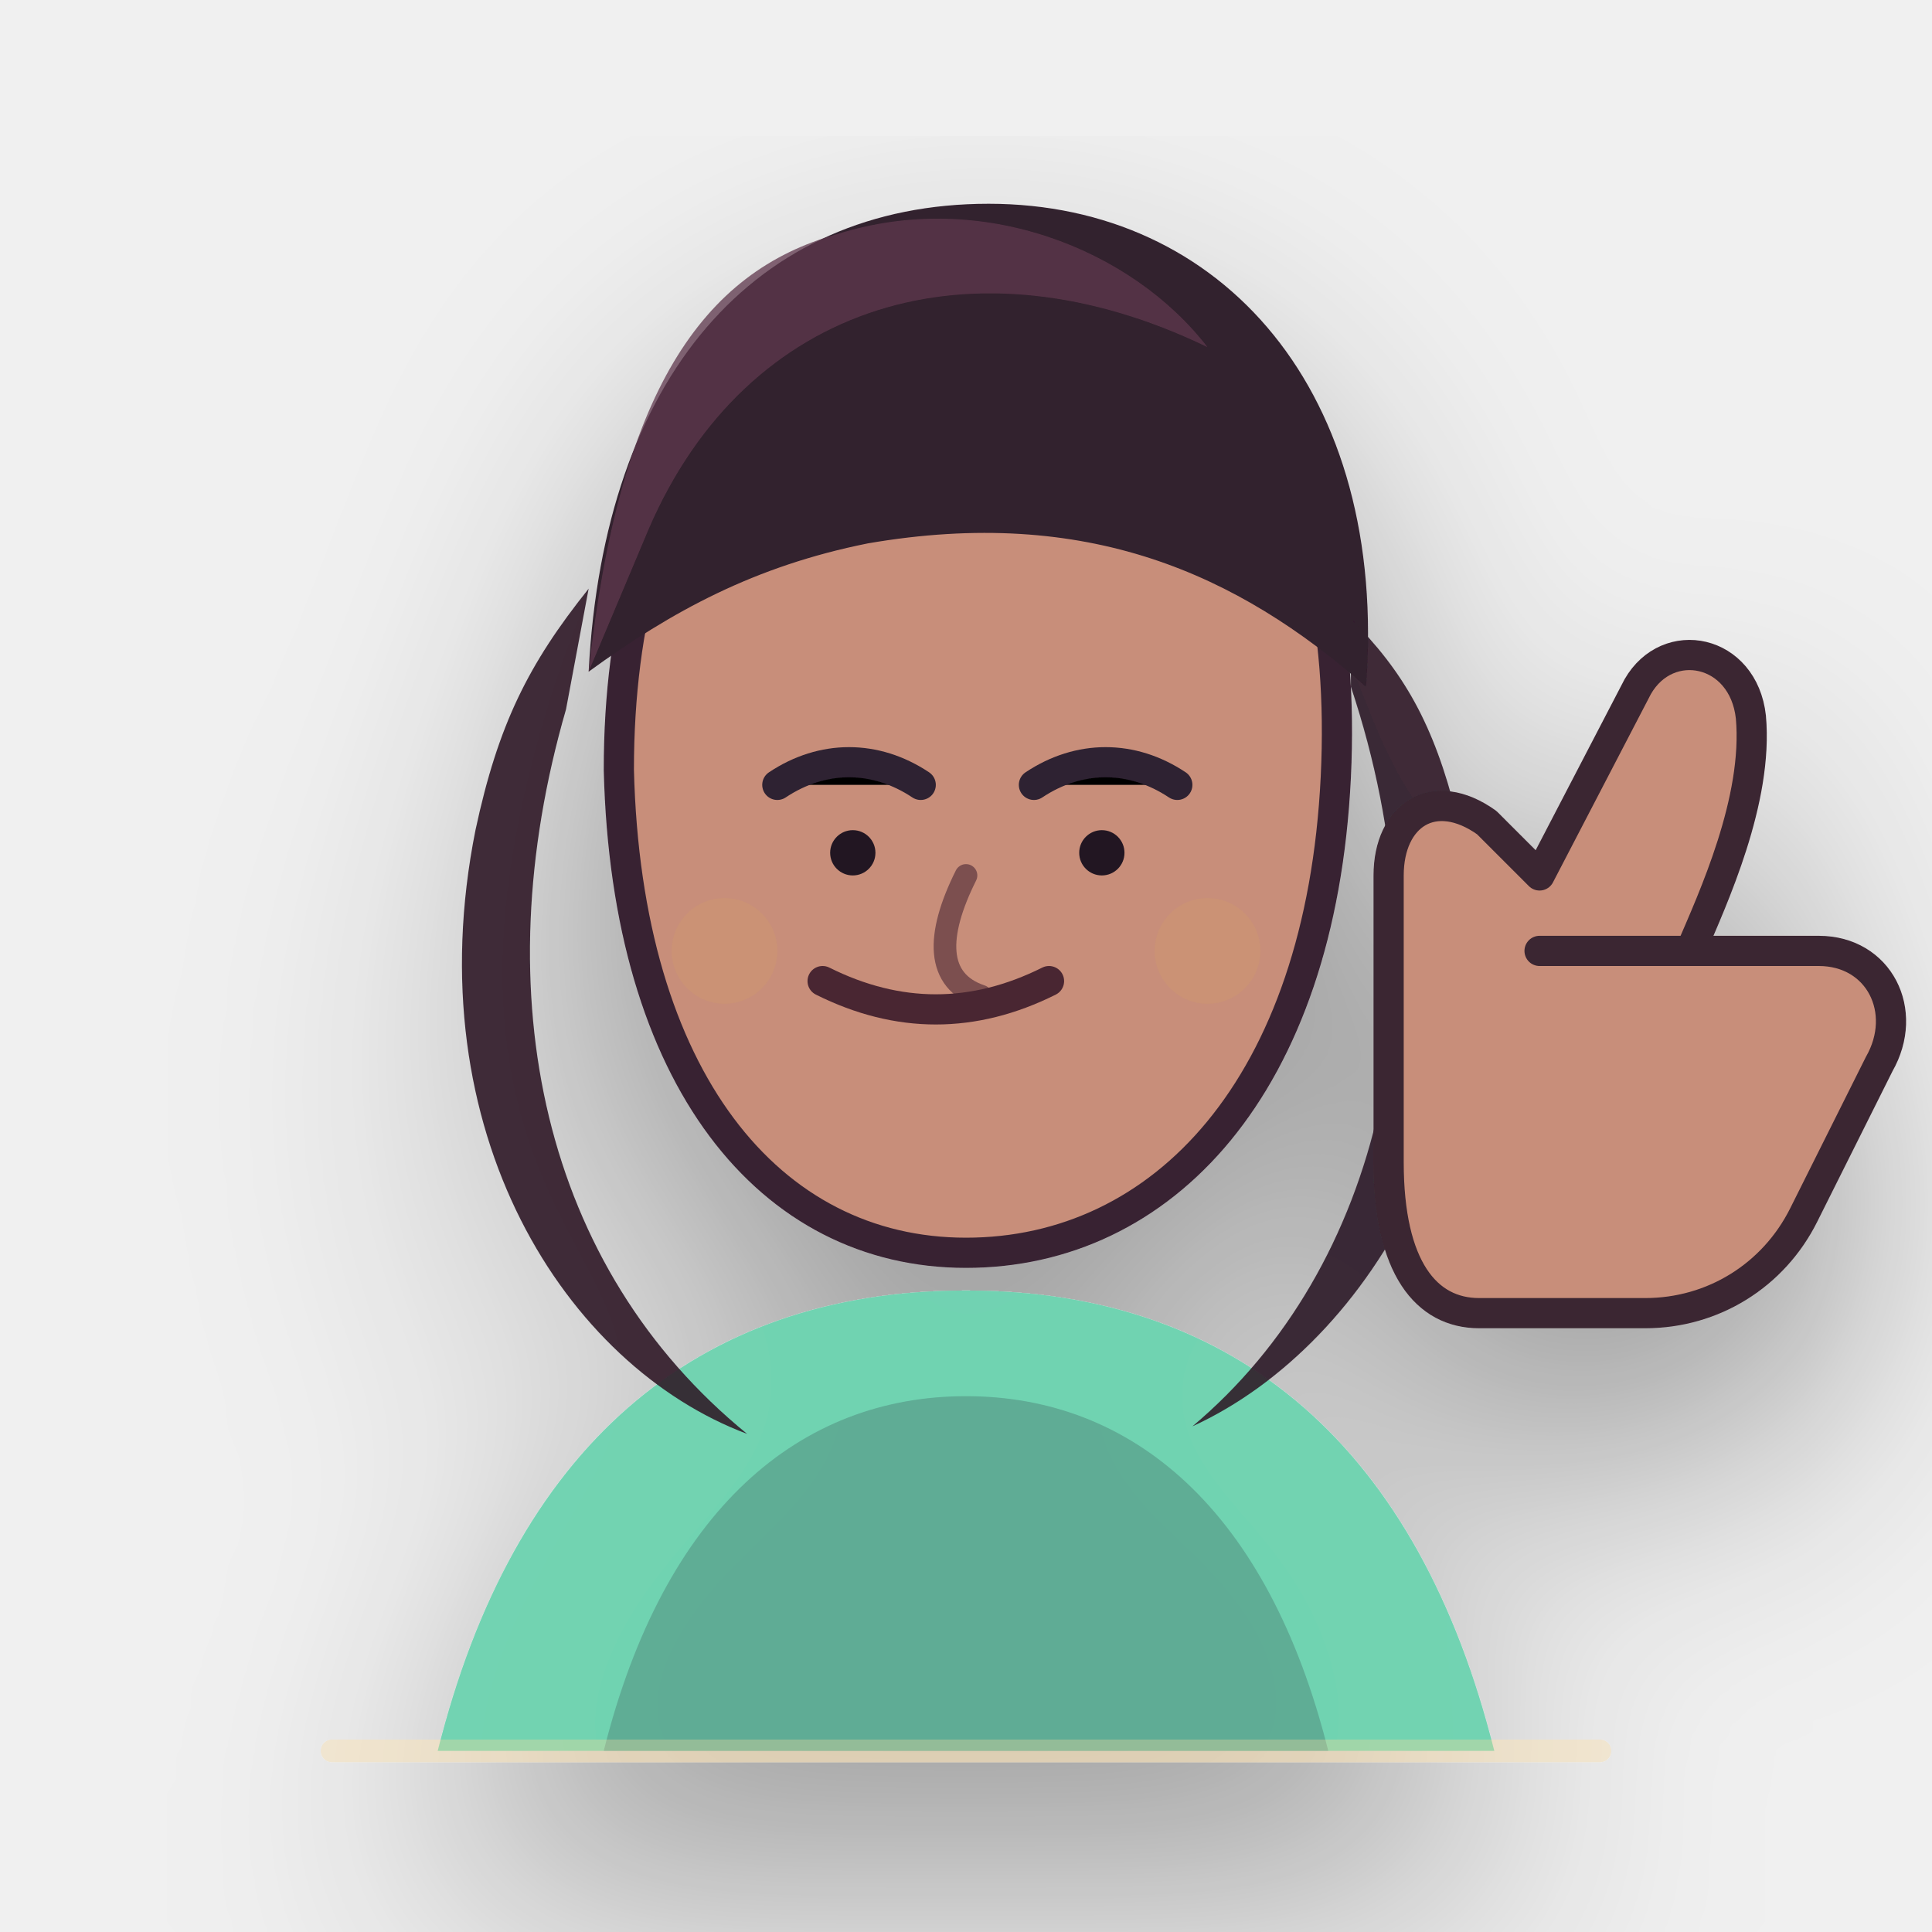
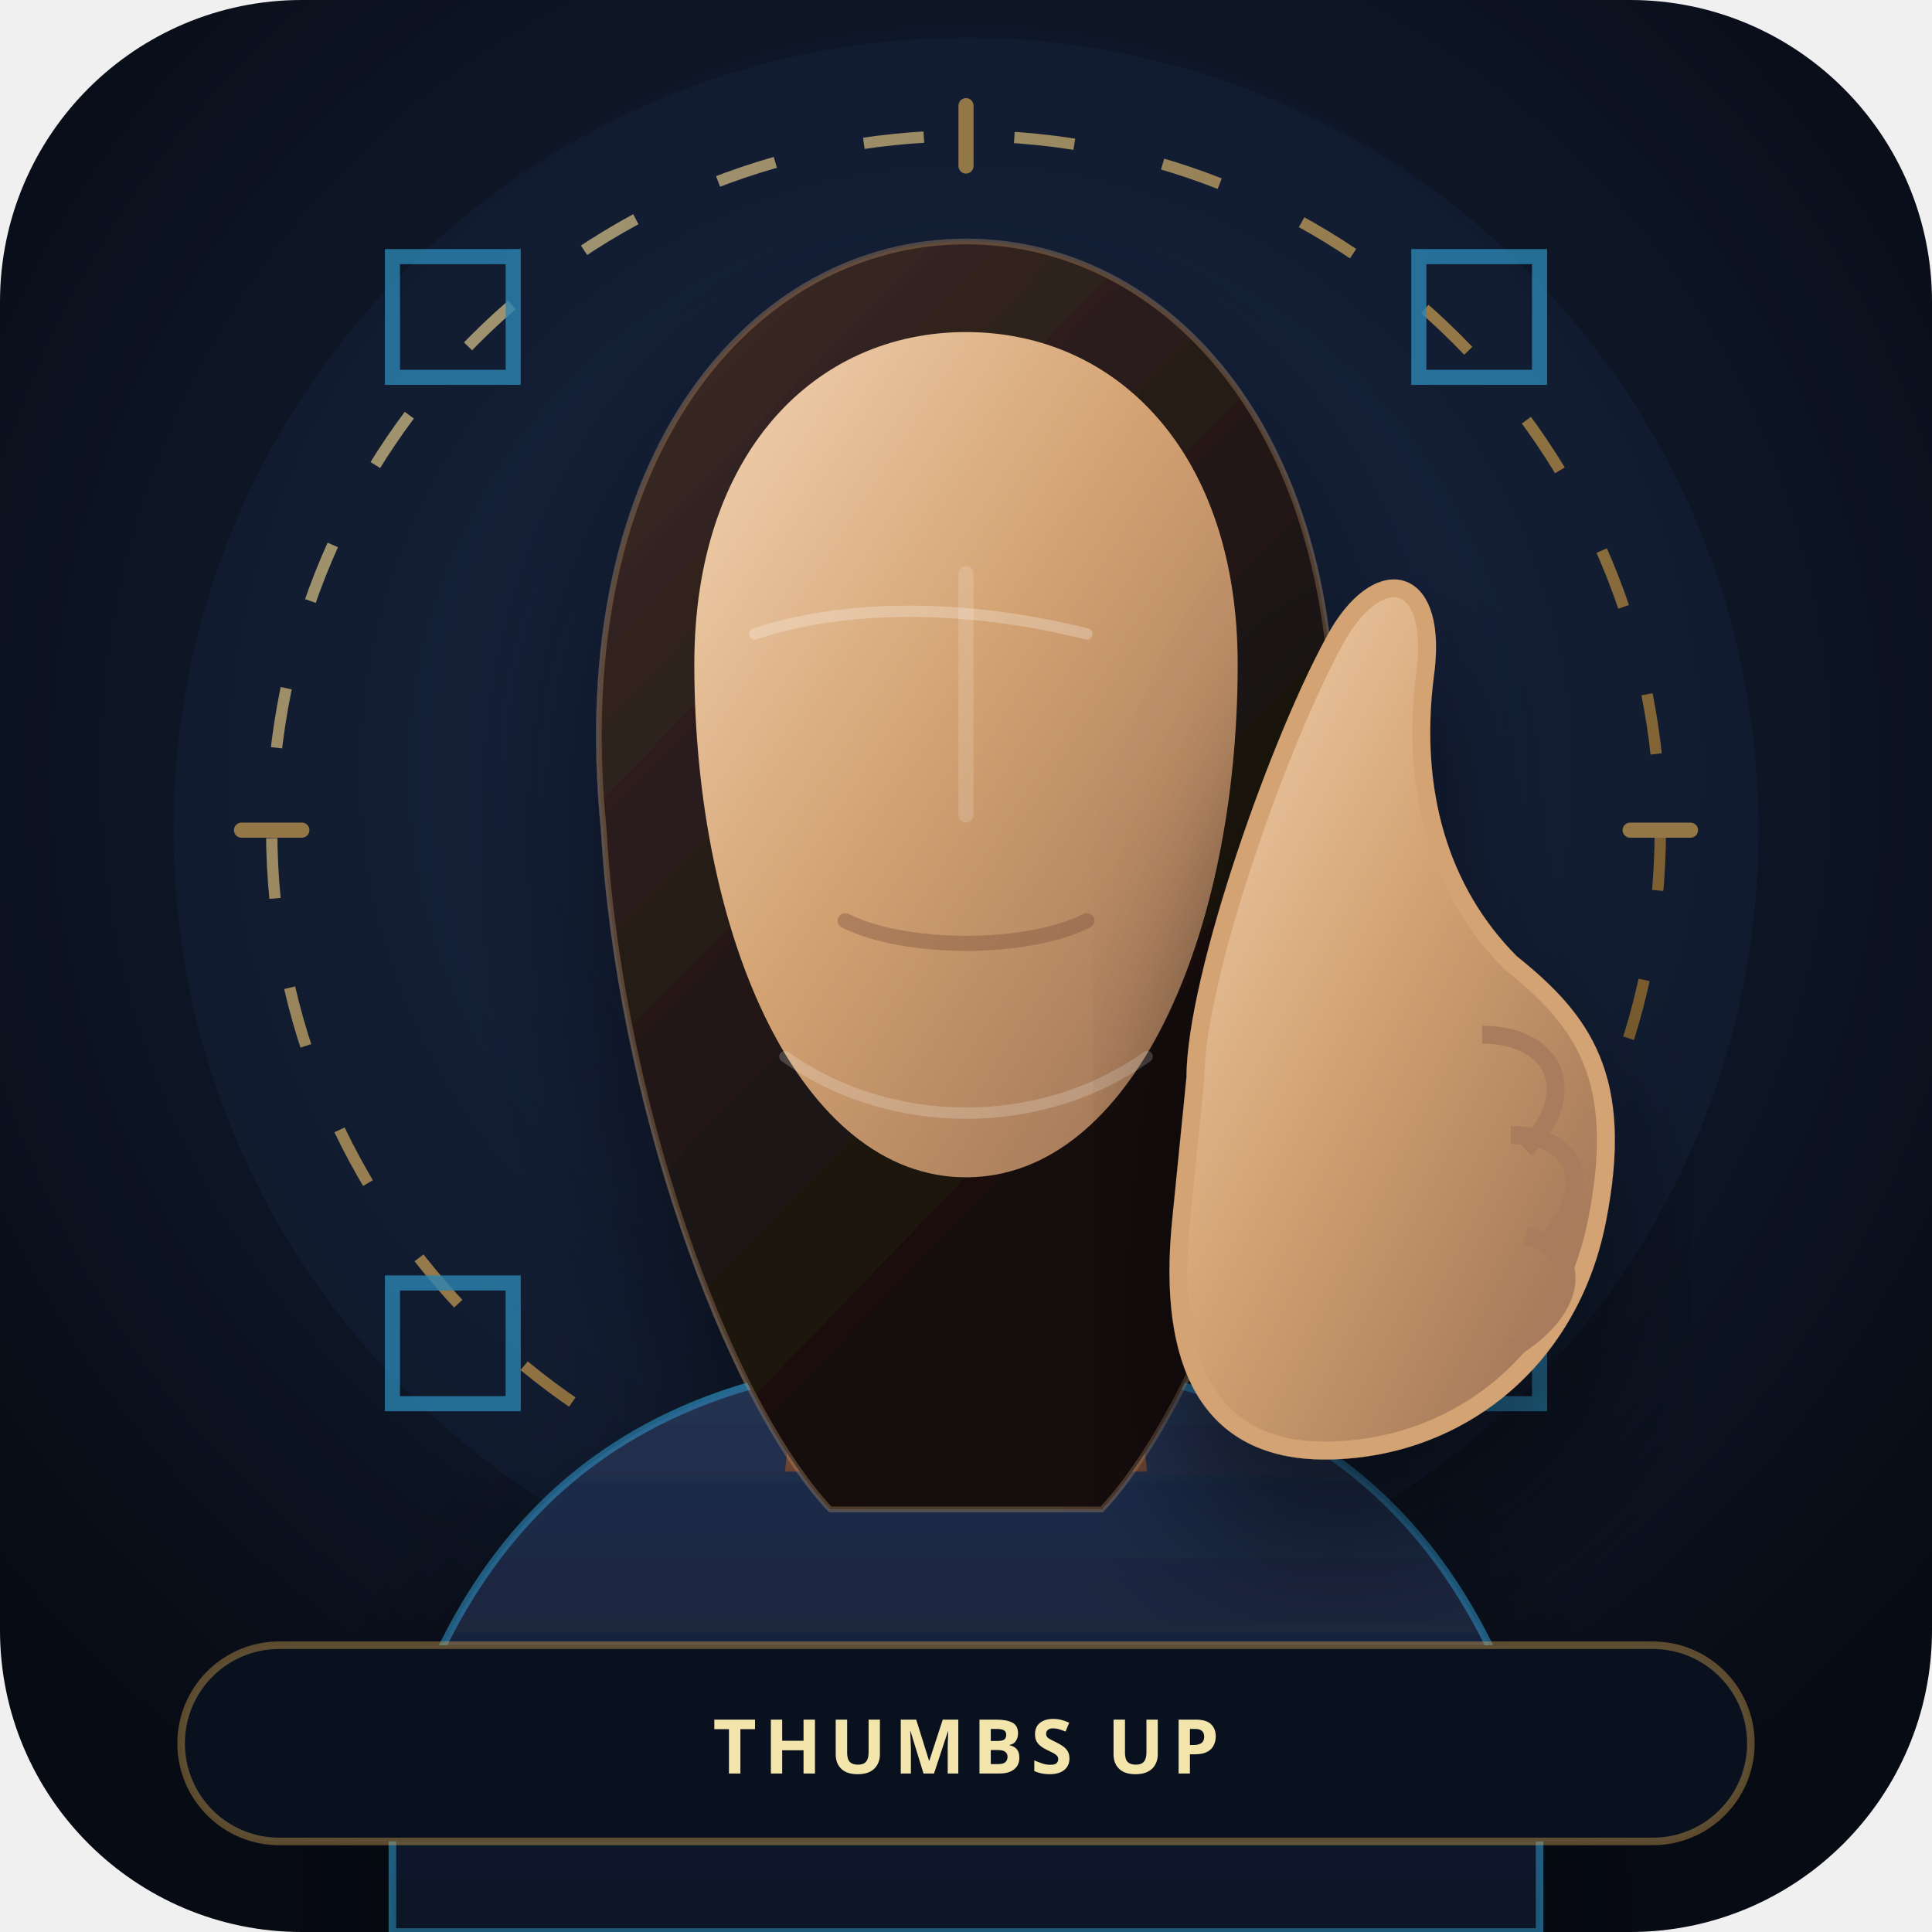
<svg xmlns="http://www.w3.org/2000/svg" width="512" height="512" viewBox="0 0 256 256" role="img" aria-label="female verification pose thumbs-up">
  <defs>
-     <linearGradient id="g3" x1="36" y1="28" x2="220" y2="232" gradientUnits="userSpaceOnUse">
-       <stop stop-color="#ef5e5e" stop-opacity=".22" />
-       <stop offset=".52" stop-color="#d9a752" stop-opacity=".18" />
-       <stop offset="1" stop-color="#8a6ef2" stop-opacity=".20" />
+     <radialGradient id="bgGrad" cx="50%" cy="40%" r="65%">
+       <stop offset="0%" stop-color="#1A2744" />
+       <stop offset="60%" stop-color="#0E1626" />
+       <stop offset="100%" stop-color="#070B14" />
+     </radialGradient>
+     <linearGradient id="skinLight" x1="0%" y1="0%" x2="100%" y2="100%">
+       <stop offset="0%" stop-color="#F3D5B5" />
+       <stop offset="45%" stop-color="#D4A373" />
+       <stop offset="85%" stop-color="#A87C5B" />
+       <stop offset="100%" stop-color="#7B503B" />
    </linearGradient>
-     <filter id="s" x="-20%" y="-20%" width="140%" height="140%">
-       <feDropShadow dx="0" dy="18" stdDeviation="18" flood-color="#05070d" flood-opacity=".35" />
+     <linearGradient id="skinShadow" x1="0%" y1="0%" x2="0%" y2="100%">
+       <stop offset="0%" stop-color="#C28E63" />
+       <stop offset="100%" stop-color="#6B4331" />
+     </linearGradient>
+     <linearGradient id="hairGrad" x1="20%" y1="0%" x2="80%" y2="100%">
+       <stop offset="0%" stop-color="#3A2925" />
+       <stop offset="50%" stop-color="#1F1513" />
+       <stop offset="100%" stop-color="#110B0A" />
+     </linearGradient>
+     <linearGradient id="clothGrad" x1="0%" y1="0%" x2="0%" y2="100%">
+       <stop offset="0%" stop-color="#243354" />
+       <stop offset="100%" stop-color="#0E1524" />
+     </linearGradient>
+     <linearGradient id="goldGrad" x1="0%" y1="0%" x2="100%" y2="100%">
+       <stop offset="0%" stop-color="#F3E5AB" />
+       <stop offset="50%" stop-color="#D9A752" />
+       <stop offset="100%" stop-color="#996515" />
+     </linearGradient>
+     <filter id="dropShadow" x="-20%" y="-20%" width="140%" height="140%">
+       <feDropShadow dx="0" dy="12" stdDeviation="10" flood-color="#000000" flood-opacity="0.5" />
+     </filter>
+     <filter id="glow" x="-30%" y="-30%" width="160%" height="160%">
+       <feGaussianBlur stdDeviation="6" result="blur" />
+       <feComposite in="SourceGraphic" in2="blur" operator="over" />
    </filter>
  </defs>
-   <g filter="url(#s)">
-     <path d="M58 232 C68 192 92 171 128 171 C164 171 188 192 198 232 Z" fill="#6dd3b0" opacity=".95" />
-     <path d="M80 232 C88 200 106 185 128 185 C150 185 168 200 176 232" fill="#0d1122" opacity=".20" />
-     <g transform="rotate(0 128 114)">
-       <path d="M82 102 C82 62 101 38 130 38 C161 38 179 62 177 103 C175 144 154 166 128 166 C102 166 83 143 82 102Z" fill="#c88e7a" stroke="#382433" stroke-width="4" />
-       <path d="M78 89 C80 50 100 27 131 27 C162 27 184 52 181 91 C164 76 144 67 115 72 C100 75 89 81 78 89Z" fill="#32202d" />
-       <path d="M86 70 C99 40 129 31 160 46 C150 33 130 25 111 31 C93 36 82 52 78 89" fill="#5e3a4d" opacity=".75" />
-       <path d="M75 94 C64 132 72 168 99 190 C75 181 55 150 63 110 C66 96 70 88 78 78" fill="#32202d" opacity=".92" />
-       <path d="M179 91 C192 130 183 168 158 189 C182 178 201 145 193 108 C190 96 186 89 179 82" fill="#32202d" opacity=".92" />
-       <path d="M103 104 C109 100 116 100 122 104" stroke="#2d2130" stroke-width="4" stroke-linecap="round" />
-       <path d="M137 104 C143 100 150 100 156 104" stroke="#2d2130" stroke-width="4" stroke-linecap="round" />
-       <circle cx="113" cy="113" r="3" fill="#201722" />
-       <circle cx="146" cy="113" r="3" fill="#201722" />
-       <path d="M128 116 C124 124 124 130 130 132" stroke="#7b4f50" stroke-width="3" stroke-linecap="round" fill="none" />
-       <path d="M109 130 C119 135 129 135 139 130" stroke="#4a2630" stroke-width="4" stroke-linecap="round" fill="none" />
-       <circle cx="96" cy="126" r="7" fill="#d9a752" opacity=".16" />
-       <circle cx="160" cy="126" r="7" fill="#d9a752" opacity=".16" />
+   <rect width="256" height="256" rx="40" fill="url(#bgGrad)" />
+   <circle cx="128" cy="110" r="105" fill="#182642" opacity="0.35" />
+   <g opacity="0.65">
+     <circle cx="128" cy="110" r="92" fill="none" stroke="url(#goldGrad)" stroke-width="1.5" stroke-dasharray="8 12" />
+     <path d="M 128 14 L 128 22 M 128 198 L 128 206 M 32 110 L 40 110 M 216 110 L 224 110" stroke="#D9A752" stroke-width="2" stroke-linecap="round" />
+     <rect x="52" y="34" width="16" height="16" fill="none" stroke="#38BDF8" stroke-width="2" stroke-dasharray="16 0" opacity="0.8" />
+     <rect x="188" y="34" width="16" height="16" fill="none" stroke="#38BDF8" stroke-width="2" stroke-dasharray="16 0" opacity="0.8" />
+     <rect x="52" y="170" width="16" height="16" fill="none" stroke="#38BDF8" stroke-width="2" stroke-dasharray="16 0" opacity="0.8" />
+     <rect x="188" y="170" width="16" height="16" fill="none" stroke="#38BDF8" stroke-width="2" stroke-dasharray="16 0" opacity="0.8" />
+   </g>
+   <g filter="url(#dropShadow)">
+     <path d="M 52 236 C 64 192 94 180 128 180 C 162 180 192 192 204 236 L 204 256 L 52 256 Z" fill="url(#clothGrad)" stroke="#38BDF8" stroke-width="1" stroke-opacity="0.4" />
+     <path d="M 110 145 L 146 145 L 152 195 L 104 195 Z" fill="url(#skinShadow)" />
+     <g transform="rotate(0 128 110)">
+       <path d="M 80 110 C 75 60 100 32 128 32 C 156 32 181 60 176 110 C 174 145 160 185 146 200 L 110 200 C 96 185 82 145 80 110 Z" fill="url(#hairGrad)" stroke="#D4A373" stroke-width="0.75" stroke-opacity="0.3" />
+       <path d="M 92 88 C 92 60 108 44 128 44 C 148 44 164 60 164 88 C 164 124 150 156 128 156 C 106 156 92 124 92 88 Z" fill="url(#skinLight)" />
+       <path d="M 100 84 C 112 80 128 80 144 84" fill="none" stroke="#FFF" stroke-width="1.5" opacity="0.25" stroke-linecap="round" />
+       <path d="M 128 76 L 128 108" fill="none" stroke="#FFF" stroke-width="2" opacity="0.15" stroke-linecap="round" />
+       <path d="M 112 122 C 120 126 136 126 144 122" fill="none" stroke="#7B503B" stroke-width="2" opacity="0.4" stroke-linecap="round" />
+       <path d="M 104 140 C 118 150 138 150 152 140" fill="none" stroke="#FFF" stroke-width="1.5" opacity="0.2" stroke-linecap="round" />
    </g>
-     <g>
-       <path d="M184 154 L184 116 C184 108 190 104 197 109 L204 116 L217 91 C221 84 231 86 232 95 C233 106 227 119 224 126 L241 126 C249 126 253 134 249 141 L239 161 C235 169 227 174 218 174 L196 174 C189 174 184 168 184 154Z" fill="#c88e7a" stroke="#3a2530" stroke-width="4" stroke-linejoin="round" />
-       <path d="M204 126 L226 126" stroke="#3a2530" stroke-width="4" stroke-linecap="round" />
-     </g>
-     <path d="M44 232 H212" stroke="#f6d79a" stroke-opacity=".35" stroke-width="3" stroke-linecap="round" />
  </g>
+   <g transform="translate(166, 120) scale(0.95)" filter="url(#dropShadow)">
+     <path d="M -8 24 C -8 10 4 -24 12 -38 C 18 -48 26 -46 24 -32 C 22 -16 26 -2 36 8 C 46 16 52 24 48 44 C 44 64 28 76 10 76 C -6 76 -12 64 -10 44 Z" fill="url(#skinLight)" stroke="#D4A373" stroke-width="2.5" stroke-linejoin="round" />
+     <path d="M 32 18 C 42 18 46 26 38 34 M 36 32 C 46 32 48 40 40 48 M 38 46 C 46 48 46 56 36 62" fill="none" stroke="#A87C5B" stroke-width="2.5" />
+   </g>
+   <rect x="24" y="218" width="208" height="26" rx="13" fill="#0A111E" stroke="#D9A752" stroke-width="1" stroke-opacity="0.4" />
+   <text x="128" y="235" font-family="sans-serif" font-size="10" font-weight="800" fill="#F3E5AB" text-anchor="middle" letter-spacing="1">THUMBS UP</text>
</svg>
